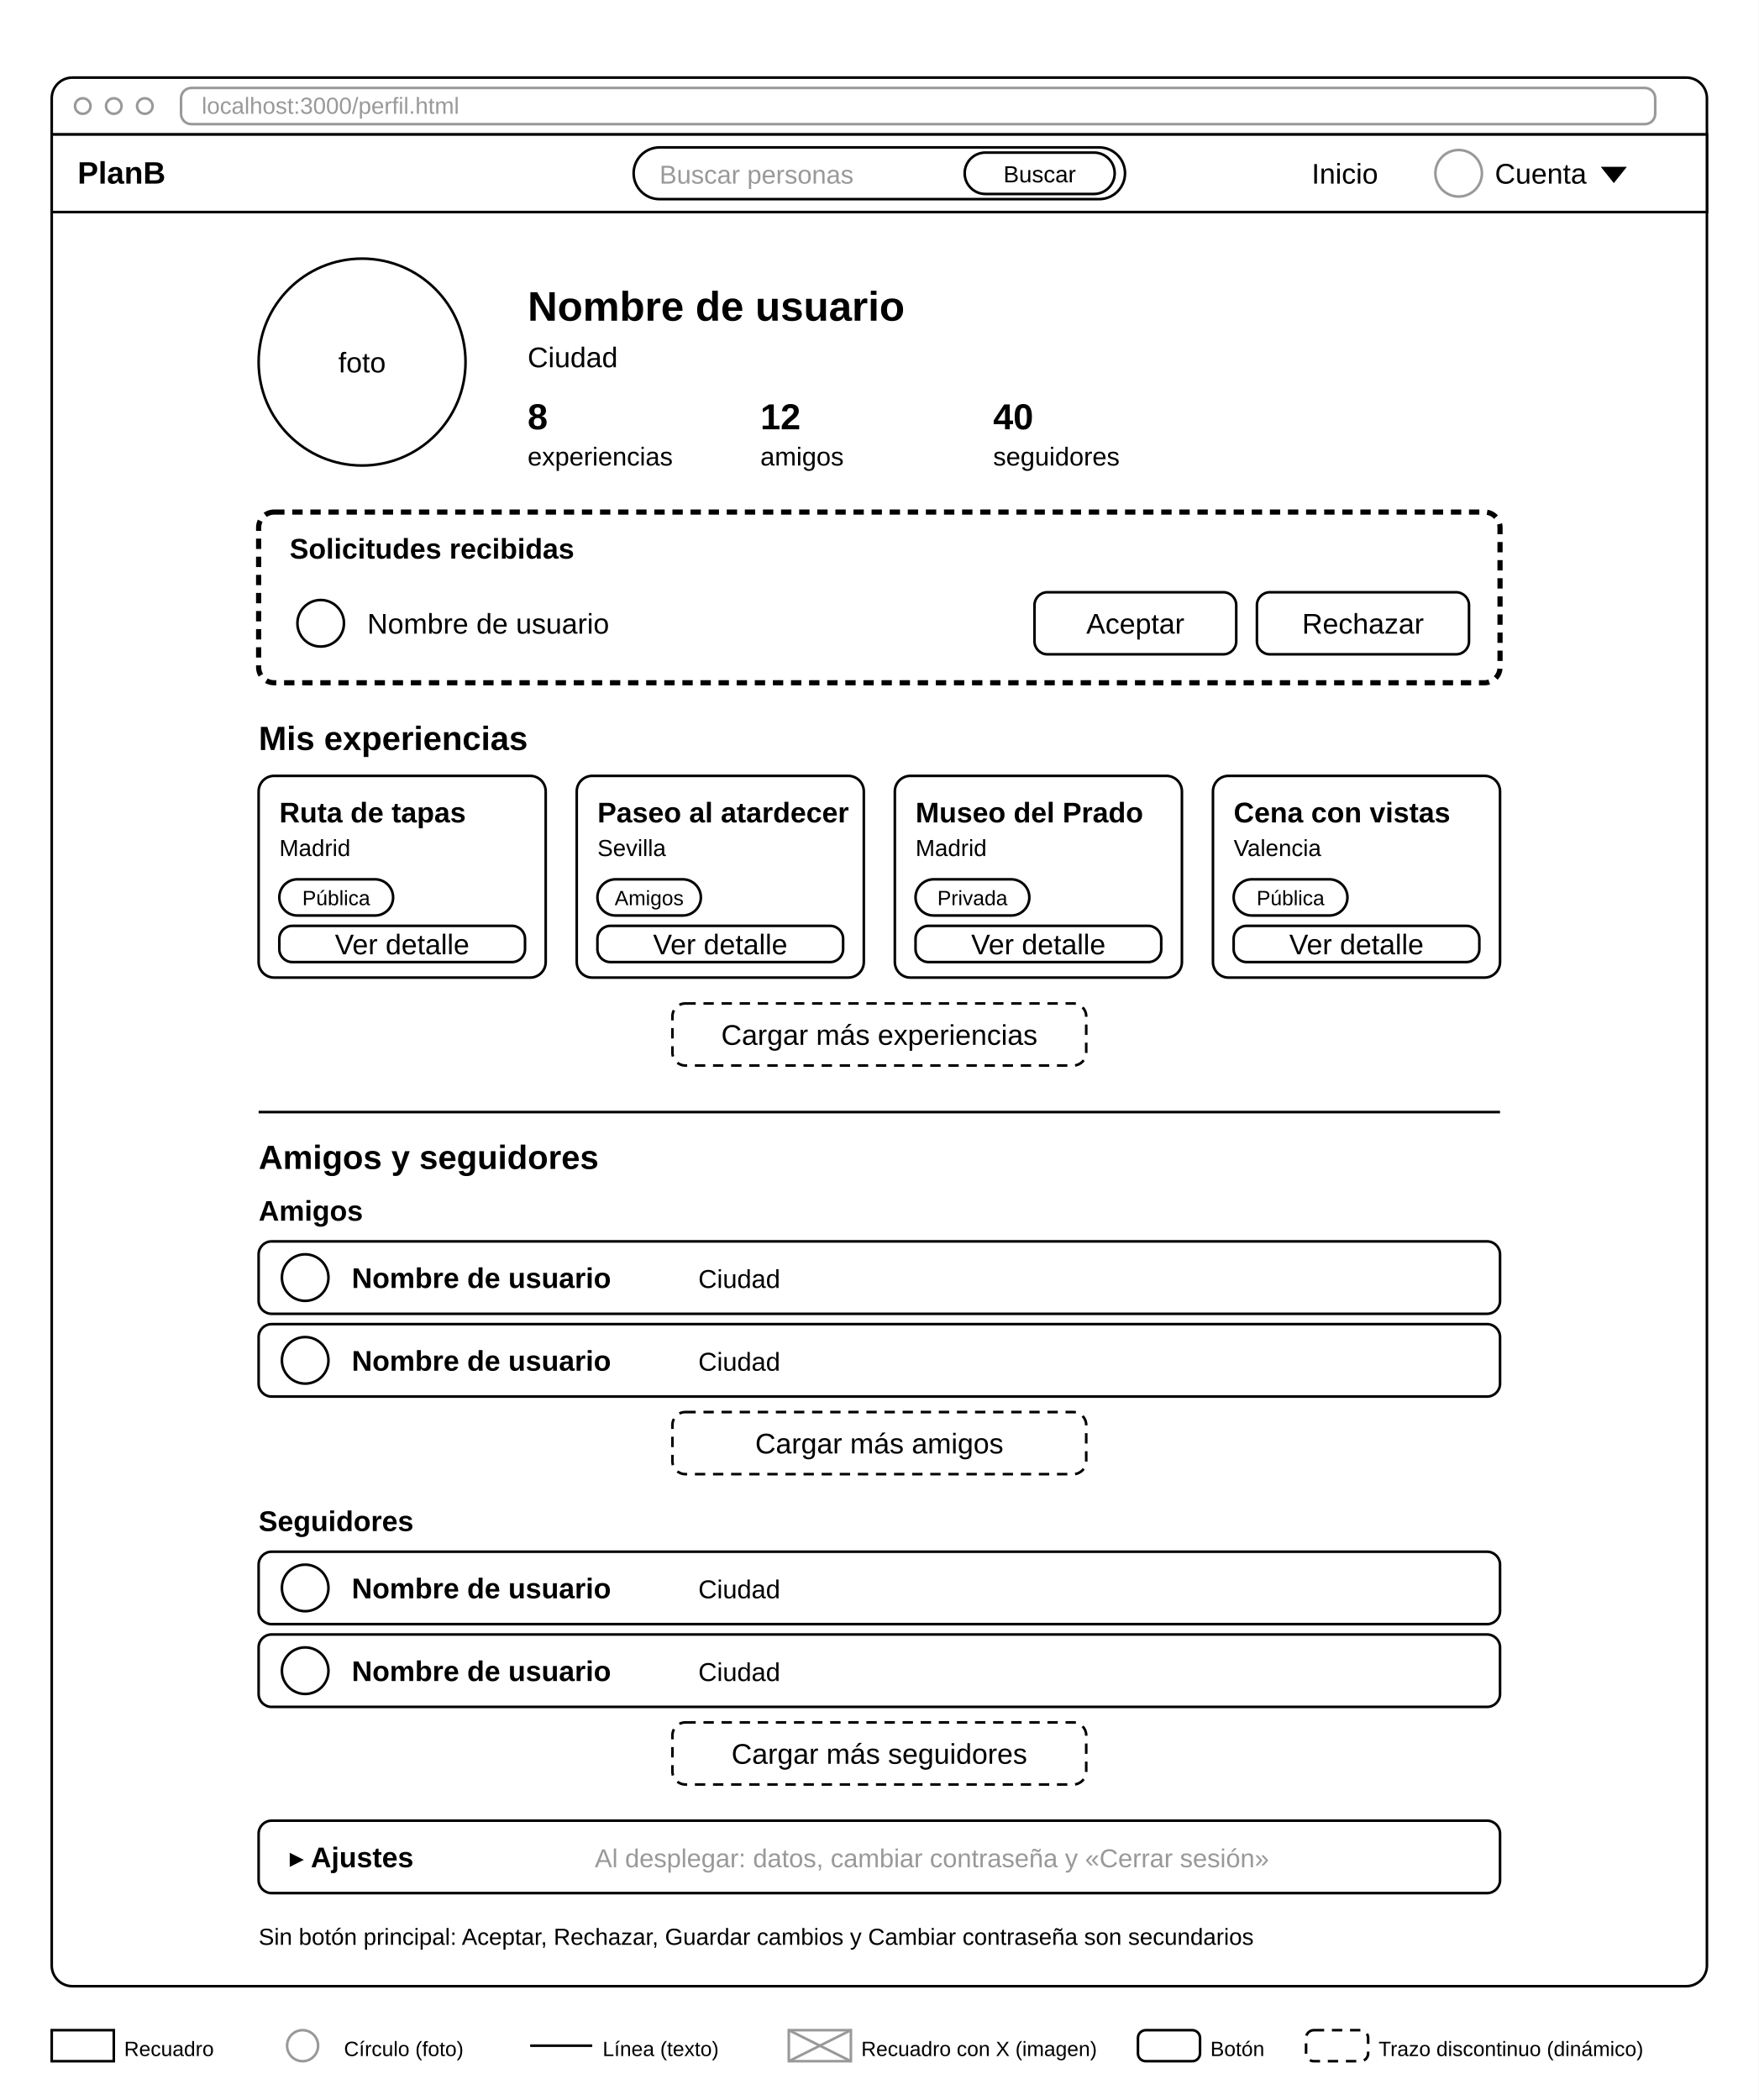
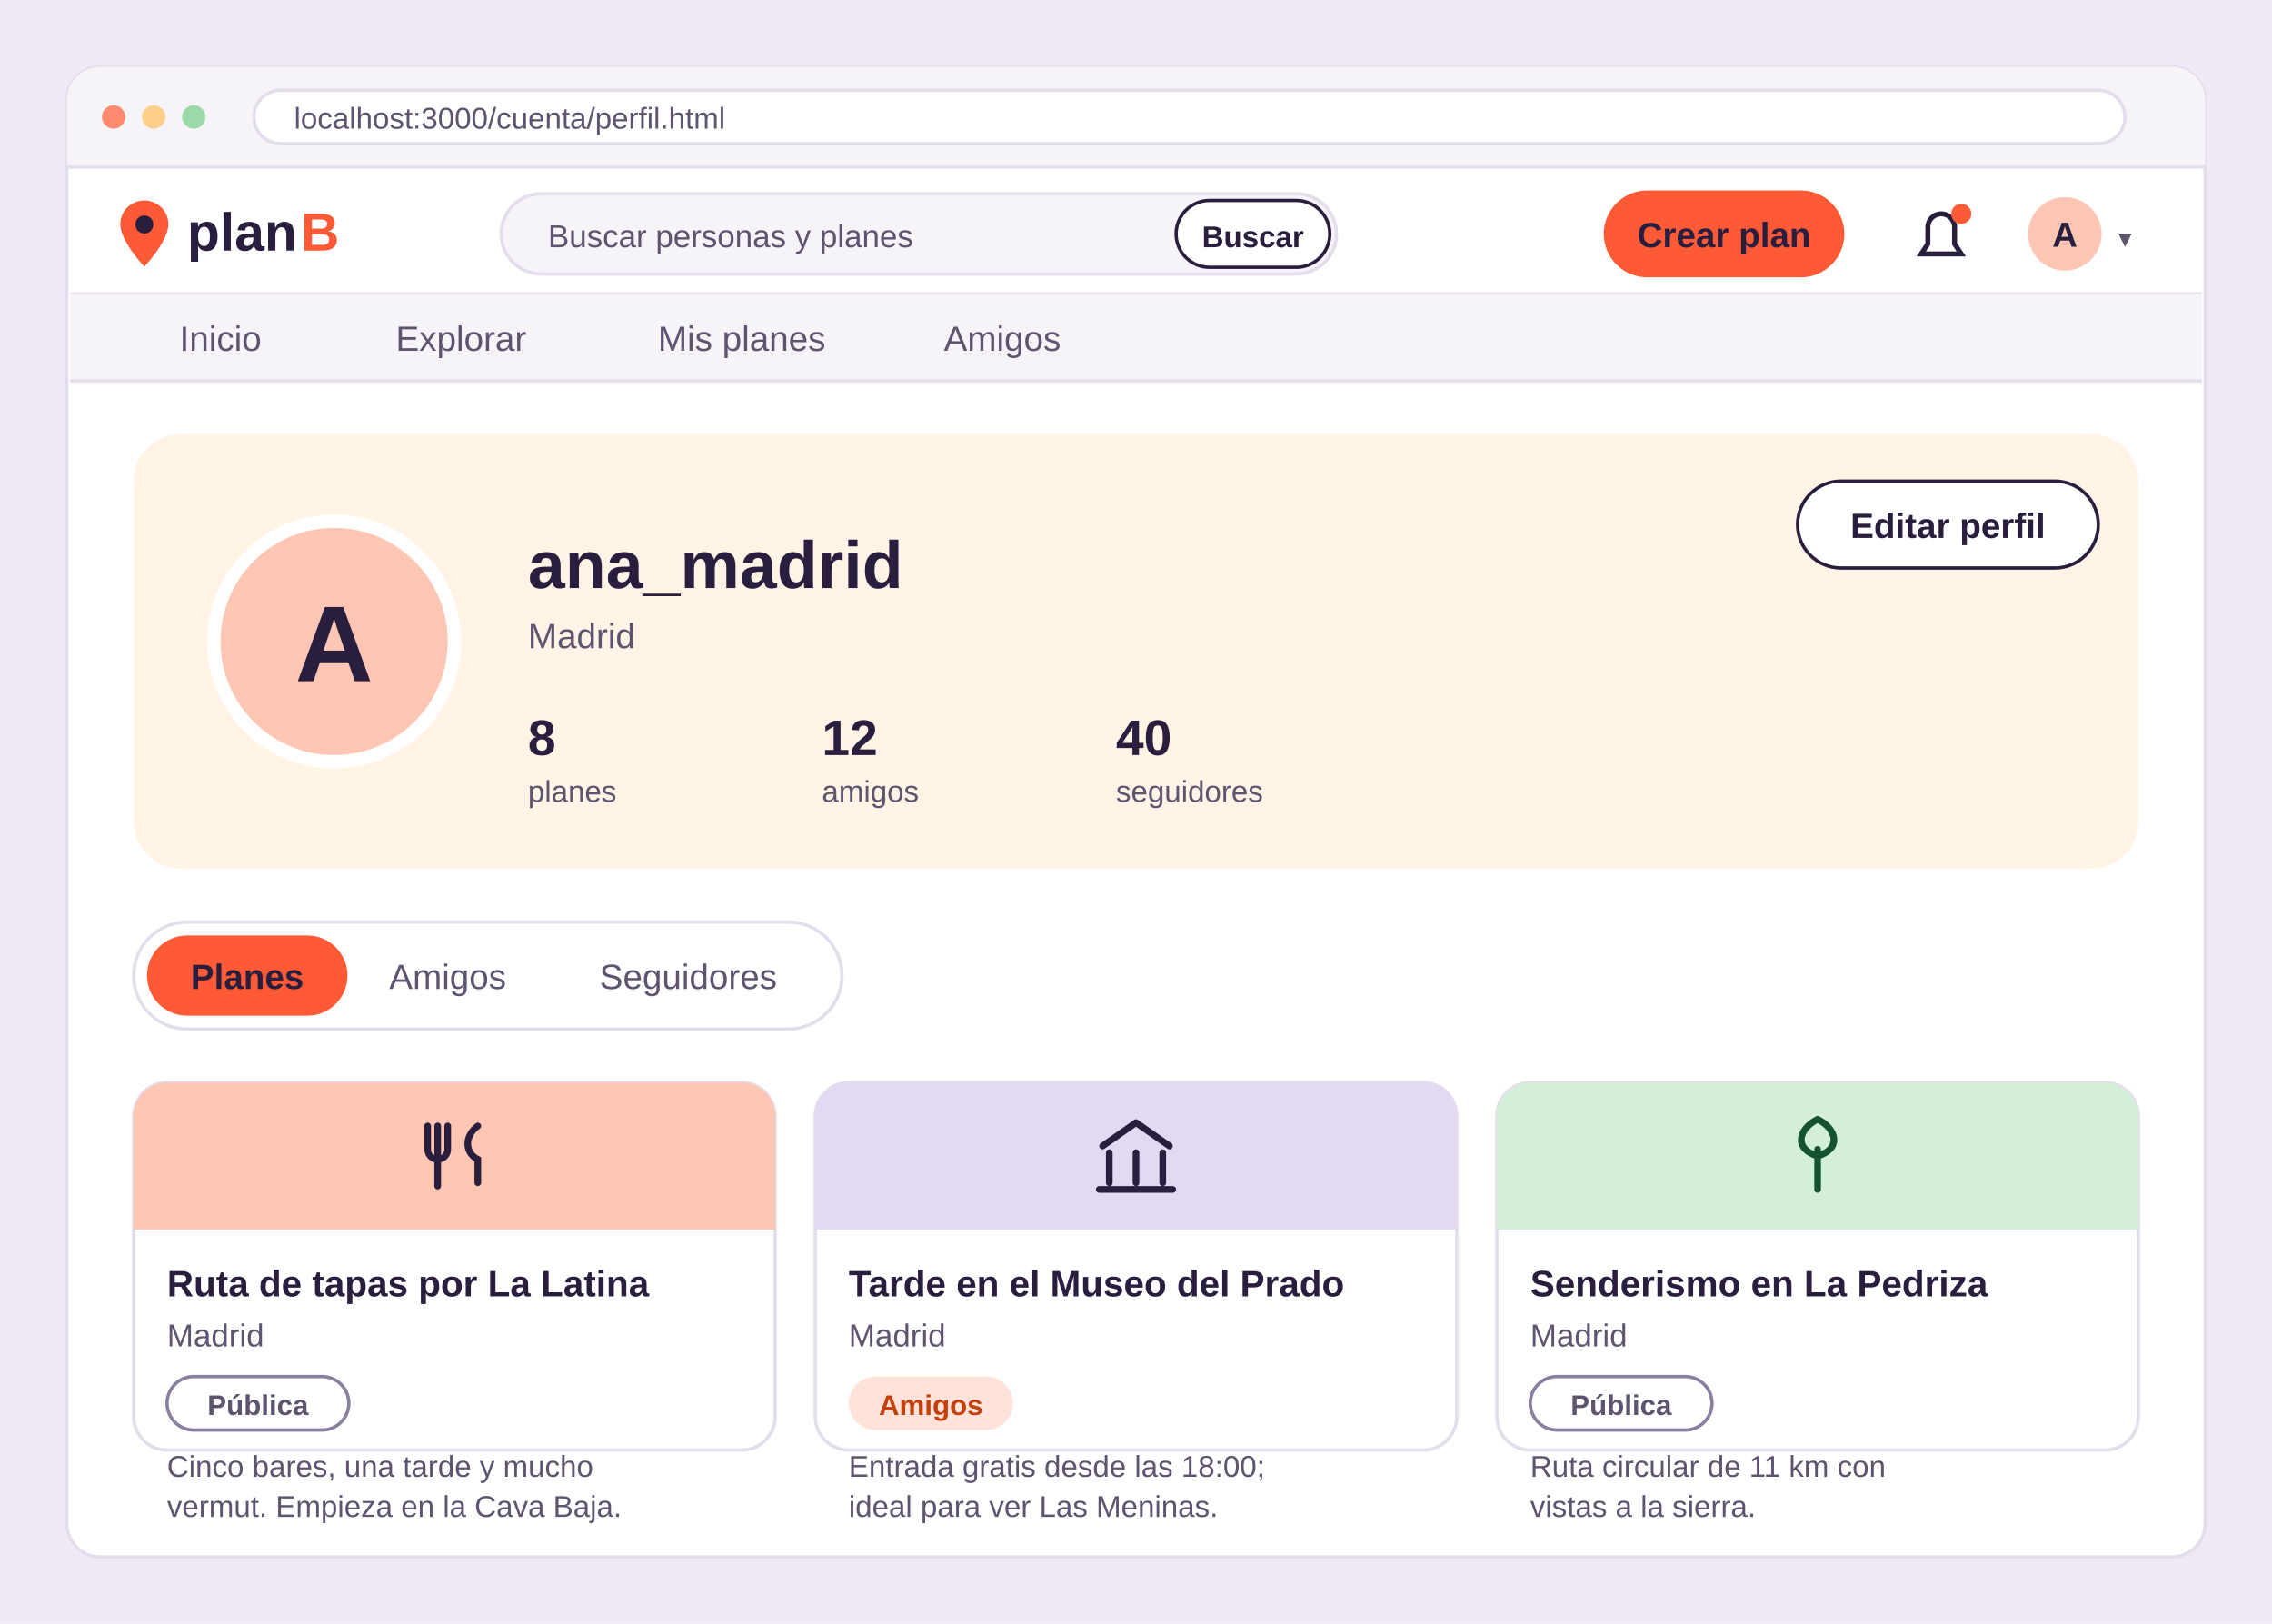
- <svg xmlns="http://www.w3.org/2000/svg" viewBox="0 0 680 812" width="680" height="812" role="img">
-   <rect width="680" height="812" fill="#fff" />
-   <rect x="20" y="30" width="640" height="738" rx="8" fill="#fff" stroke="#000" stroke-width="1" />
-   <line x1="20" y1="52" x2="660" y2="52" stroke="#000" stroke-width="1" />
-   <circle cx="32" cy="41" r="3" fill="#fff" stroke="#999" stroke-width="1" />
-   <circle cx="44" cy="41" r="3" fill="#fff" stroke="#999" stroke-width="1" />
-   <circle cx="56" cy="41" r="3" fill="#fff" stroke="#999" stroke-width="1" />
-   <rect x="70" y="34" width="570" height="14" rx="4" fill="#fff" stroke="#999" stroke-width="1" />
-   <text x="78" y="44" font-family="Arial, Helvetica, sans-serif" font-size="9" text-anchor="start" fill="#999">localhost:3000/perfil.html</text>
-   <rect x="20" y="52" width="640" height="30" fill="#fff" stroke="#000" stroke-width="1" />
-   <text x="30" y="71" font-family="Arial, Helvetica, sans-serif" font-size="12" text-anchor="start" fill="#000" font-weight="bold">PlanB</text>
-   <rect x="245" y="57" width="190" height="20" rx="10" fill="#fff" stroke="#000" stroke-width="1" />
-   <text x="255" y="71" font-family="Arial, Helvetica, sans-serif" font-size="10" text-anchor="start" fill="#999">Buscar personas</text>
-   <rect x="373" y="59" width="58" height="16" rx="8" fill="#fff" stroke="#000" stroke-width="1" />
-   <text x="402" y="70.5" font-family="Arial, Helvetica, sans-serif" font-size="9" text-anchor="middle" fill="#000">Buscar</text>
-   <text x="520" y="71" font-family="Arial, Helvetica, sans-serif" font-size="11" text-anchor="middle" fill="#000">Inicio</text>
-   <circle cx="564" cy="67" r="9" fill="#fff" stroke="#999" stroke-width="1" />
-   <text x="578" y="71" font-family="Arial, Helvetica, sans-serif" font-size="11" text-anchor="start" fill="#000">Cuenta</text>
-   <path d="M620 65 l8 0 l-4 5 z" fill="#000" stroke="#000" stroke-width="1" />
-   <circle cx="140" cy="140" r="40" fill="#fff" stroke="#000" stroke-width="1" />
-   <text x="140" y="144" font-family="Arial, Helvetica, sans-serif" font-size="11" text-anchor="middle" fill="#000">foto</text>
-   <text x="204" y="124" font-family="Arial, Helvetica, sans-serif" font-size="16" text-anchor="start" fill="#000" font-weight="bold">Nombre de usuario</text>
-   <text x="204" y="142" font-family="Arial, Helvetica, sans-serif" font-size="11" text-anchor="start" fill="#000">Ciudad</text>
-   <text x="204" y="166" font-family="Arial, Helvetica, sans-serif" font-size="14" text-anchor="start" fill="#000" font-weight="bold">8</text>
-   <text x="204" y="180" font-family="Arial, Helvetica, sans-serif" font-size="10" text-anchor="start" fill="#000">experiencias</text>
-   <text x="294" y="166" font-family="Arial, Helvetica, sans-serif" font-size="14" text-anchor="start" fill="#000" font-weight="bold">12</text>
-   <text x="294" y="180" font-family="Arial, Helvetica, sans-serif" font-size="10" text-anchor="start" fill="#000">amigos</text>
-   <text x="384" y="166" font-family="Arial, Helvetica, sans-serif" font-size="14" text-anchor="start" fill="#000" font-weight="bold">40</text>
-   <text x="384" y="180" font-family="Arial, Helvetica, sans-serif" font-size="10" text-anchor="start" fill="#000">seguidores</text>
-   <rect x="100" y="198" width="480" height="66" rx="6" fill="#fff" stroke="#000" stroke-width="2" stroke-dasharray="4 3" />
-   <text x="112" y="216" font-family="Arial, Helvetica, sans-serif" font-size="11" text-anchor="start" fill="#000" font-weight="bold">Solicitudes recibidas</text>
-   <circle cx="124" cy="241" r="9" fill="#fff" stroke="#000" stroke-width="1" />
-   <text x="142" y="245" font-family="Arial, Helvetica, sans-serif" font-size="11" text-anchor="start" fill="#000">Nombre de usuario</text>
-   <rect x="400" y="229" width="78" height="24" rx="5" fill="#fff" stroke="#000" stroke-width="1" />
-   <text x="439" y="245" font-family="Arial, Helvetica, sans-serif" font-size="11" text-anchor="middle" fill="#000">Aceptar</text>
-   <rect x="486" y="229" width="82" height="24" rx="5" fill="#fff" stroke="#000" stroke-width="1" />
-   <text x="527" y="245" font-family="Arial, Helvetica, sans-serif" font-size="11" text-anchor="middle" fill="#000">Rechazar</text>
-   <text x="100" y="290" font-family="Arial, Helvetica, sans-serif" font-size="13" text-anchor="start" fill="#000" font-weight="bold">Mis experiencias</text>
-   <rect x="100" y="300" width="111" height="78" rx="6" fill="#fff" stroke="#000" stroke-width="1" />
-   <text x="108" y="318" font-family="Arial, Helvetica, sans-serif" font-size="11" text-anchor="start" fill="#000" font-weight="bold">Ruta de tapas</text>
-   <text x="108" y="331" font-family="Arial, Helvetica, sans-serif" font-size="9" text-anchor="start" fill="#000">Madrid</text>
-   <rect x="108" y="340" width="44" height="14" rx="7" fill="#fff" stroke="#000" stroke-width="1" />
-   <text x="130" y="350" font-family="Arial, Helvetica, sans-serif" font-size="8" text-anchor="middle" fill="#000">Pública</text>
-   <rect x="108" y="358" width="95" height="14" rx="5" fill="#fff" stroke="#000" stroke-width="1" />
-   <text x="155.5" y="369" font-family="Arial, Helvetica, sans-serif" font-size="11" text-anchor="middle" fill="#000">Ver detalle</text>
-   <rect x="223" y="300" width="111" height="78" rx="6" fill="#fff" stroke="#000" stroke-width="1" />
-   <text x="231" y="318" font-family="Arial, Helvetica, sans-serif" font-size="11" text-anchor="start" fill="#000" font-weight="bold">Paseo al atardecer</text>
-   <text x="231" y="331" font-family="Arial, Helvetica, sans-serif" font-size="9" text-anchor="start" fill="#000">Sevilla</text>
-   <rect x="231" y="340" width="40" height="14" rx="7" fill="#fff" stroke="#000" stroke-width="1" />
-   <text x="251" y="350" font-family="Arial, Helvetica, sans-serif" font-size="8" text-anchor="middle" fill="#000">Amigos</text>
-   <rect x="231" y="358" width="95" height="14" rx="5" fill="#fff" stroke="#000" stroke-width="1" />
-   <text x="278.5" y="369" font-family="Arial, Helvetica, sans-serif" font-size="11" text-anchor="middle" fill="#000">Ver detalle</text>
-   <rect x="346" y="300" width="111" height="78" rx="6" fill="#fff" stroke="#000" stroke-width="1" />
-   <text x="354" y="318" font-family="Arial, Helvetica, sans-serif" font-size="11" text-anchor="start" fill="#000" font-weight="bold">Museo del Prado</text>
-   <text x="354" y="331" font-family="Arial, Helvetica, sans-serif" font-size="9" text-anchor="start" fill="#000">Madrid</text>
-   <rect x="354" y="340" width="44" height="14" rx="7" fill="#fff" stroke="#000" stroke-width="1" />
-   <text x="376" y="350" font-family="Arial, Helvetica, sans-serif" font-size="8" text-anchor="middle" fill="#000">Privada</text>
-   <rect x="354" y="358" width="95" height="14" rx="5" fill="#fff" stroke="#000" stroke-width="1" />
-   <text x="401.5" y="369" font-family="Arial, Helvetica, sans-serif" font-size="11" text-anchor="middle" fill="#000">Ver detalle</text>
-   <rect x="469" y="300" width="111" height="78" rx="6" fill="#fff" stroke="#000" stroke-width="1" />
-   <text x="477" y="318" font-family="Arial, Helvetica, sans-serif" font-size="11" text-anchor="start" fill="#000" font-weight="bold">Cena con vistas</text>
-   <text x="477" y="331" font-family="Arial, Helvetica, sans-serif" font-size="9" text-anchor="start" fill="#000">Valencia</text>
-   <rect x="477" y="340" width="44" height="14" rx="7" fill="#fff" stroke="#000" stroke-width="1" />
-   <text x="499" y="350" font-family="Arial, Helvetica, sans-serif" font-size="8" text-anchor="middle" fill="#000">Pública</text>
-   <rect x="477" y="358" width="95" height="14" rx="5" fill="#fff" stroke="#000" stroke-width="1" />
-   <text x="524.5" y="369" font-family="Arial, Helvetica, sans-serif" font-size="11" text-anchor="middle" fill="#000">Ver detalle</text>
-   <rect x="260" y="388" width="160" height="24" rx="5" fill="#fff" stroke="#000" stroke-width="1" stroke-dasharray="4 3" />
-   <text x="340" y="404" font-family="Arial, Helvetica, sans-serif" font-size="11" text-anchor="middle" fill="#000">Cargar más experiencias</text>
-   <line x1="100" y1="430" x2="580" y2="430" stroke="#000" stroke-width="1" />
-   <text x="100" y="452" font-family="Arial, Helvetica, sans-serif" font-size="13" text-anchor="start" fill="#000" font-weight="bold">Amigos y seguidores</text>
-   <text x="100" y="472" font-family="Arial, Helvetica, sans-serif" font-size="11" text-anchor="start" fill="#000" font-weight="bold">Amigos</text>
-   <rect x="100" y="480" width="480" height="28" rx="5" fill="#fff" stroke="#000" stroke-width="1" />
-   <circle cx="118" cy="494" r="9" fill="#fff" stroke="#000" stroke-width="1" />
-   <text x="136" y="498" font-family="Arial, Helvetica, sans-serif" font-size="11" text-anchor="start" fill="#000" font-weight="bold">Nombre de usuario</text>
-   <text x="270" y="498" font-family="Arial, Helvetica, sans-serif" font-size="10" text-anchor="start" fill="#000">Ciudad</text>
-   <rect x="100" y="512" width="480" height="28" rx="5" fill="#fff" stroke="#000" stroke-width="1" />
-   <circle cx="118" cy="526" r="9" fill="#fff" stroke="#000" stroke-width="1" />
-   <text x="136" y="530" font-family="Arial, Helvetica, sans-serif" font-size="11" text-anchor="start" fill="#000" font-weight="bold">Nombre de usuario</text>
-   <text x="270" y="530" font-family="Arial, Helvetica, sans-serif" font-size="10" text-anchor="start" fill="#000">Ciudad</text>
-   <rect x="260" y="546" width="160" height="24" rx="5" fill="#fff" stroke="#000" stroke-width="1" stroke-dasharray="4 3" />
-   <text x="340" y="562" font-family="Arial, Helvetica, sans-serif" font-size="11" text-anchor="middle" fill="#000">Cargar más amigos</text>
-   <text x="100" y="592" font-family="Arial, Helvetica, sans-serif" font-size="11" text-anchor="start" fill="#000" font-weight="bold">Seguidores</text>
-   <rect x="100" y="600" width="480" height="28" rx="5" fill="#fff" stroke="#000" stroke-width="1" />
-   <circle cx="118" cy="614" r="9" fill="#fff" stroke="#000" stroke-width="1" />
-   <text x="136" y="618" font-family="Arial, Helvetica, sans-serif" font-size="11" text-anchor="start" fill="#000" font-weight="bold">Nombre de usuario</text>
-   <text x="270" y="618" font-family="Arial, Helvetica, sans-serif" font-size="10" text-anchor="start" fill="#000">Ciudad</text>
-   <rect x="100" y="632" width="480" height="28" rx="5" fill="#fff" stroke="#000" stroke-width="1" />
-   <circle cx="118" cy="646" r="9" fill="#fff" stroke="#000" stroke-width="1" />
-   <text x="136" y="650" font-family="Arial, Helvetica, sans-serif" font-size="11" text-anchor="start" fill="#000" font-weight="bold">Nombre de usuario</text>
-   <text x="270" y="650" font-family="Arial, Helvetica, sans-serif" font-size="10" text-anchor="start" fill="#000">Ciudad</text>
-   <rect x="260" y="666" width="160" height="24" rx="5" fill="#fff" stroke="#000" stroke-width="1" stroke-dasharray="4 3" />
-   <text x="340" y="682" font-family="Arial, Helvetica, sans-serif" font-size="11" text-anchor="middle" fill="#000">Cargar más seguidores</text>
-   <rect x="100" y="704" width="480" height="28" rx="5" fill="#fff" stroke="#000" stroke-width="1" />
-   <text x="112" y="722" font-family="Arial, Helvetica, sans-serif" font-size="11" text-anchor="start" fill="#000" font-weight="bold">▸ Ajustes</text>
-   <text x="230" y="722" font-family="Arial, Helvetica, sans-serif" font-size="10" text-anchor="start" fill="#999">Al desplegar: datos, cambiar contraseña y «Cerrar sesión»</text>
-   <text x="100" y="752" font-family="Arial, Helvetica, sans-serif" font-size="9" text-anchor="start" fill="#000">Sin botón principal: Aceptar, Rechazar, Guardar cambios y Cambiar contraseña son secundarios</text>
-   <rect x="20" y="785" width="24" height="12" fill="#fff" stroke="#000" stroke-width="1" />
-   <text x="48" y="795" font-family="Arial, Helvetica, sans-serif" font-size="8" text-anchor="start" fill="#000">Recuadro</text>
-   <circle cx="117" cy="791" r="6" fill="#fff" stroke="#999" stroke-width="1" />
-   <text x="133" y="795" font-family="Arial, Helvetica, sans-serif" font-size="8" text-anchor="start" fill="#000">Círculo (foto)</text>
-   <line x1="205" y1="791" x2="229" y2="791" stroke="#000" stroke-width="1" />
-   <text x="233" y="795" font-family="Arial, Helvetica, sans-serif" font-size="8" text-anchor="start" fill="#000">Línea (texto)</text>
-   <rect x="305" y="785" width="24" height="12" fill="#fff" stroke="#999" stroke-width="1" />
-   <line x1="305" y1="785" x2="329" y2="797" stroke="#999" stroke-width="1" />
-   <line x1="329" y1="785" x2="305" y2="797" stroke="#999" stroke-width="1" />
-   <text x="333" y="795" font-family="Arial, Helvetica, sans-serif" font-size="8" text-anchor="start" fill="#000">Recuadro con X (imagen)</text>
-   <rect x="440" y="785" width="24" height="12" rx="3" fill="#fff" stroke="#000" stroke-width="1" />
-   <text x="468" y="795" font-family="Arial, Helvetica, sans-serif" font-size="8" text-anchor="start" fill="#000">Botón</text>
-   <rect x="505" y="785" width="24" height="12" rx="3" fill="#fff" stroke="#000" stroke-width="1" stroke-dasharray="4 3" />
-   <text x="533" y="795" font-family="Arial, Helvetica, sans-serif" font-size="8" text-anchor="start" fill="#000">Trazo discontinuo (dinámico)</text>
+ <svg xmlns="http://www.w3.org/2000/svg" viewBox="0 0 680 486" width="680" height="486" role="img">
+   <rect width="680" height="486" fill="#EFEAF5" />
+   <rect x="20" y="20" width="640" height="446" rx="10" fill="#FFFFFF" stroke="#E4DEEC" />
+   <path d="M20 30a10 10 0 0 1 10-10h620a10 10 0 0 1 10 10V50H20z" fill="#F6F3F9" />
+   <line x1="20" y1="50" x2="660" y2="50" stroke="#E4DEEC" stroke-width="1" />
+   <circle cx="34" cy="35" r="3.5" fill="#FF8A70" />
+   <circle cx="46" cy="35" r="3.5" fill="#FFD08A" />
+   <circle cx="58" cy="35" r="3.5" fill="#9AD9A8" />
+   <rect x="76" y="27" width="560" height="16" rx="8" fill="#FFFFFF" stroke="#E4DEEC" stroke-width="1" />
+   <text x="88" y="38.5" font-family="system-ui, Arial, sans-serif" font-size="9" font-weight="400" text-anchor="start" fill="#5E5470">localhost:3000/cuenta/perfil.html</text>
+   <rect x="21" y="52" width="638" height="36" rx="0" fill="#FFFFFF" />
+   <line x1="21" y1="88" x2="659" y2="88" stroke="#E4DEEC" stroke-width="1" />
+   <g transform="translate(36 60) scale(0.9)">
+     <path d="M8 0C3.6 0 0 3.5 0 7.9 0 13.6 8 22 8 22s8-8.4 8-14.1C16 3.5 12.4 0 8 0z" fill="#FF5A36" />
+     <circle cx="8" cy="8" r="3" fill="#2A1E3F" />
+   </g>
+   <text x="56" y="75" font-family="system-ui, Arial, sans-serif" font-size="16" font-weight="800" text-anchor="start" fill="#2A1E3F">plan</text>
+   <text x="90" y="75" font-family="system-ui, Arial, sans-serif" font-size="16" font-weight="800" text-anchor="start" fill="#FF5A36">B</text>
+   <rect x="150" y="58" width="250" height="24" rx="12" fill="#F6F3F9" stroke="#E4DEEC" stroke-width="1" />
+   <text x="164" y="74" font-family="system-ui, Arial, sans-serif" font-size="9.5" font-weight="400" text-anchor="start" fill="#5E5470">Buscar personas y planes</text>
+   <rect x="352" y="60" width="46" height="20" rx="10" fill="#FFFFFF" stroke="#2A1E3F" stroke-width="1" />
+   <text x="375" y="74" font-family="system-ui, Arial, sans-serif" font-size="9" font-weight="600" text-anchor="middle" fill="#2A1E3F">Buscar</text>
+   <rect x="480" y="57" width="72" height="26" rx="13" fill="#FF5A36" />
+   <text x="516.0" y="74.0" font-family="system-ui, Arial, sans-serif" font-size="10.5" font-weight="700" text-anchor="middle" fill="#2A1E3F">Crear plan</text>
+   <path d="M575 76h12l-2-3v-5a4 4 0 0 0-8 0v5z" fill="none" stroke="#2A1E3F" stroke-width="1.5" />
+   <circle cx="587" cy="64" r="3" fill="#FF5A36" />
+   <circle cx="618" cy="70" r="11" fill="#FFC7B3" />
+   <text x="618" y="73.85" font-family="system-ui, Arial, sans-serif" font-size="10.45" font-weight="700" text-anchor="middle" fill="#2A1E3F">A</text>
+   <text x="634" y="74" font-family="system-ui, Arial, sans-serif" font-size="8" font-weight="400" text-anchor="start" fill="#5E5470">▾</text>
+   <rect x="21" y="88" width="638" height="26" rx="0" fill="#F6F3F9" />
+   <line x1="21" y1="114" x2="659" y2="114" stroke="#E4DEEC" stroke-width="1" />
+   <text x="66.0" y="105" font-family="system-ui, Arial, sans-serif" font-size="10.5" font-weight="400" text-anchor="middle" fill="#5E5470">Inicio</text>
+   <text x="138.0" y="105" font-family="system-ui, Arial, sans-serif" font-size="10.5" font-weight="400" text-anchor="middle" fill="#5E5470">Explorar</text>
+   <text x="222.0" y="105" font-family="system-ui, Arial, sans-serif" font-size="10.5" font-weight="400" text-anchor="middle" fill="#5E5470">Mis planes</text>
+   <text x="300.0" y="105" font-family="system-ui, Arial, sans-serif" font-size="10.5" font-weight="400" text-anchor="middle" fill="#5E5470">Amigos</text>
+   <rect x="40" y="130" width="600" height="130" rx="14" fill="#FFF4E6" />
+   <circle cx="100" cy="192" r="38" fill="#FFFFFF" />
+   <circle cx="100" cy="192" r="34" fill="#FFC7B3" />
+   <text x="100" y="203.9" font-family="system-ui, Arial, sans-serif" font-size="32.3" font-weight="700" text-anchor="middle" fill="#2A1E3F">A</text>
+   <text x="158" y="176" font-family="system-ui, Arial, sans-serif" font-size="20" font-weight="800" text-anchor="start" fill="#2A1E3F">ana_madrid</text>
+   <text x="158" y="194" font-family="system-ui, Arial, sans-serif" font-size="10.5" font-weight="400" text-anchor="start" fill="#5E5470">Madrid</text>
+   <text x="158" y="226" font-family="system-ui, Arial, sans-serif" font-size="15" font-weight="800" text-anchor="start" fill="#2A1E3F">8</text>
+   <text x="158" y="240" font-family="system-ui, Arial, sans-serif" font-size="9" font-weight="400" text-anchor="start" fill="#5E5470">planes</text>
+   <text x="246" y="226" font-family="system-ui, Arial, sans-serif" font-size="15" font-weight="800" text-anchor="start" fill="#2A1E3F">12</text>
+   <text x="246" y="240" font-family="system-ui, Arial, sans-serif" font-size="9" font-weight="400" text-anchor="start" fill="#5E5470">amigos</text>
+   <text x="334" y="226" font-family="system-ui, Arial, sans-serif" font-size="15" font-weight="800" text-anchor="start" fill="#2A1E3F">40</text>
+   <text x="334" y="240" font-family="system-ui, Arial, sans-serif" font-size="9" font-weight="400" text-anchor="start" fill="#5E5470">seguidores</text>
+   <rect x="538" y="144" width="90" height="26" rx="13" fill="#FFFFFF" stroke="#2A1E3F" stroke-width="1" />
+   <text x="583.0" y="161.0" font-family="system-ui, Arial, sans-serif" font-size="10.5" font-weight="600" text-anchor="middle" fill="#2A1E3F">Editar perfil</text>
+   <rect x="40" y="276" width="212" height="32" rx="16" fill="#FFFFFF" stroke="#E4DEEC" stroke-width="1" />
+   <rect x="44" y="280" width="60" height="24" rx="12" fill="#FF5A36" />
+   <text x="74.0" y="296" font-family="system-ui, Arial, sans-serif" font-size="10.5" font-weight="700" text-anchor="middle" fill="#2A1E3F">Planes</text>
+   <text x="134.0" y="296" font-family="system-ui, Arial, sans-serif" font-size="10.5" font-weight="400" text-anchor="middle" fill="#5E5470">Amigos</text>
+   <text x="206.0" y="296" font-family="system-ui, Arial, sans-serif" font-size="10.5" font-weight="400" text-anchor="middle" fill="#5E5470">Seguidores</text>
+   <rect x="40.0" y="324" width="192.0" height="110" rx="10" fill="#FFFFFF" stroke="#E4DEEC" stroke-width="1" />
+   <path d="M40.0 368V334a10 10 0 0 1 10-10H222.0a10 10 0 0 1 10 10V368z" fill="#FFC7B3" />
+   <path d="M128.0 337v7a3 3 0 0 0 6 0v-7M131.0 337v18M143.0 337c-4 3-4 8 0 10v7" fill="none" stroke="#2A1E3F" stroke-width="2" stroke-linecap="round" />
+   <text x="50.0" y="388" font-family="system-ui, Arial, sans-serif" font-size="11" font-weight="700" text-anchor="start" fill="#2A1E3F">Ruta de tapas por La Latina</text>
+   <text x="50.0" y="403" font-family="system-ui, Arial, sans-serif" font-size="9.5" font-weight="400" text-anchor="start" fill="#5E5470">Madrid</text>
+   <rect x="50.0" y="412" width="54.4" height="16" rx="8" fill="#FFFFFF" stroke="#8B7FA0" stroke-width="1" />
+   <text x="77.2" y="423.5" font-family="system-ui, Arial, sans-serif" font-size="8.5" font-weight="600" text-anchor="middle" fill="#5E5470">Pública</text>
+   <text x="50.0" y="442" font-family="system-ui, Arial, sans-serif" font-size="9" font-weight="400" text-anchor="start" fill="#5E5470">Cinco bares, una tarde y mucho</text>
+   <text x="50.0" y="454" font-family="system-ui, Arial, sans-serif" font-size="9" font-weight="400" text-anchor="start" fill="#5E5470">vermut. Empieza en la Cava Baja.</text>
+   <rect x="244.0" y="324" width="192.0" height="110" rx="10" fill="#FFFFFF" stroke="#E4DEEC" stroke-width="1" />
+   <path d="M244.0 368V334a10 10 0 0 1 10-10H426.0a10 10 0 0 1 10 10V368z" fill="#E3D9F2" />
+   <path d="M330.0 343L340.0 336L350.0 343M332.0 345v9M340.0 345v9M348.0 345v9M329.0 356h22" fill="none" stroke="#2A1E3F" stroke-width="2" stroke-linecap="round" stroke-linejoin="round" />
+   <text x="254.0" y="388" font-family="system-ui, Arial, sans-serif" font-size="11" font-weight="700" text-anchor="start" fill="#2A1E3F">Tarde en el Museo del Prado</text>
+   <text x="254.0" y="403" font-family="system-ui, Arial, sans-serif" font-size="9.5" font-weight="400" text-anchor="start" fill="#5E5470">Madrid</text>
+   <rect x="254.0" y="412" width="49.2" height="16" rx="8" fill="#FFE3DA" />
+   <text x="278.6" y="423.5" font-family="system-ui, Arial, sans-serif" font-size="8.5" font-weight="600" text-anchor="middle" fill="#C2410C">Amigos</text>
+   <text x="254.0" y="442" font-family="system-ui, Arial, sans-serif" font-size="9" font-weight="400" text-anchor="start" fill="#5E5470">Entrada gratis desde las 18:00;</text>
+   <text x="254.0" y="454" font-family="system-ui, Arial, sans-serif" font-size="9" font-weight="400" text-anchor="start" fill="#5E5470">ideal para ver Las Meninas.</text>
+   <rect x="448.0" y="324" width="192.0" height="110" rx="10" fill="#FFFFFF" stroke="#E4DEEC" stroke-width="1" />
+   <path d="M448.0 368V334a10 10 0 0 1 10-10H630.0a10 10 0 0 1 10 10V368z" fill="#D4EFD9" />
+   <path d="M544.0 356V344M544.0 335c6 3 7 9 0 11c-7-2-6-8 0-11z" fill="none" stroke="#14532D" stroke-width="2" stroke-linecap="round" stroke-linejoin="round" />
+   <text x="458.0" y="388" font-family="system-ui, Arial, sans-serif" font-size="11" font-weight="700" text-anchor="start" fill="#2A1E3F">Senderismo en La Pedriza</text>
+   <text x="458.0" y="403" font-family="system-ui, Arial, sans-serif" font-size="9.5" font-weight="400" text-anchor="start" fill="#5E5470">Madrid</text>
+   <rect x="458.0" y="412" width="54.4" height="16" rx="8" fill="#FFFFFF" stroke="#8B7FA0" stroke-width="1" />
+   <text x="485.2" y="423.5" font-family="system-ui, Arial, sans-serif" font-size="8.5" font-weight="600" text-anchor="middle" fill="#5E5470">Pública</text>
+   <text x="458.0" y="442" font-family="system-ui, Arial, sans-serif" font-size="9" font-weight="400" text-anchor="start" fill="#5E5470">Ruta circular de 11 km con</text>
+   <text x="458.0" y="454" font-family="system-ui, Arial, sans-serif" font-size="9" font-weight="400" text-anchor="start" fill="#5E5470">vistas a la sierra.</text>
</svg>
